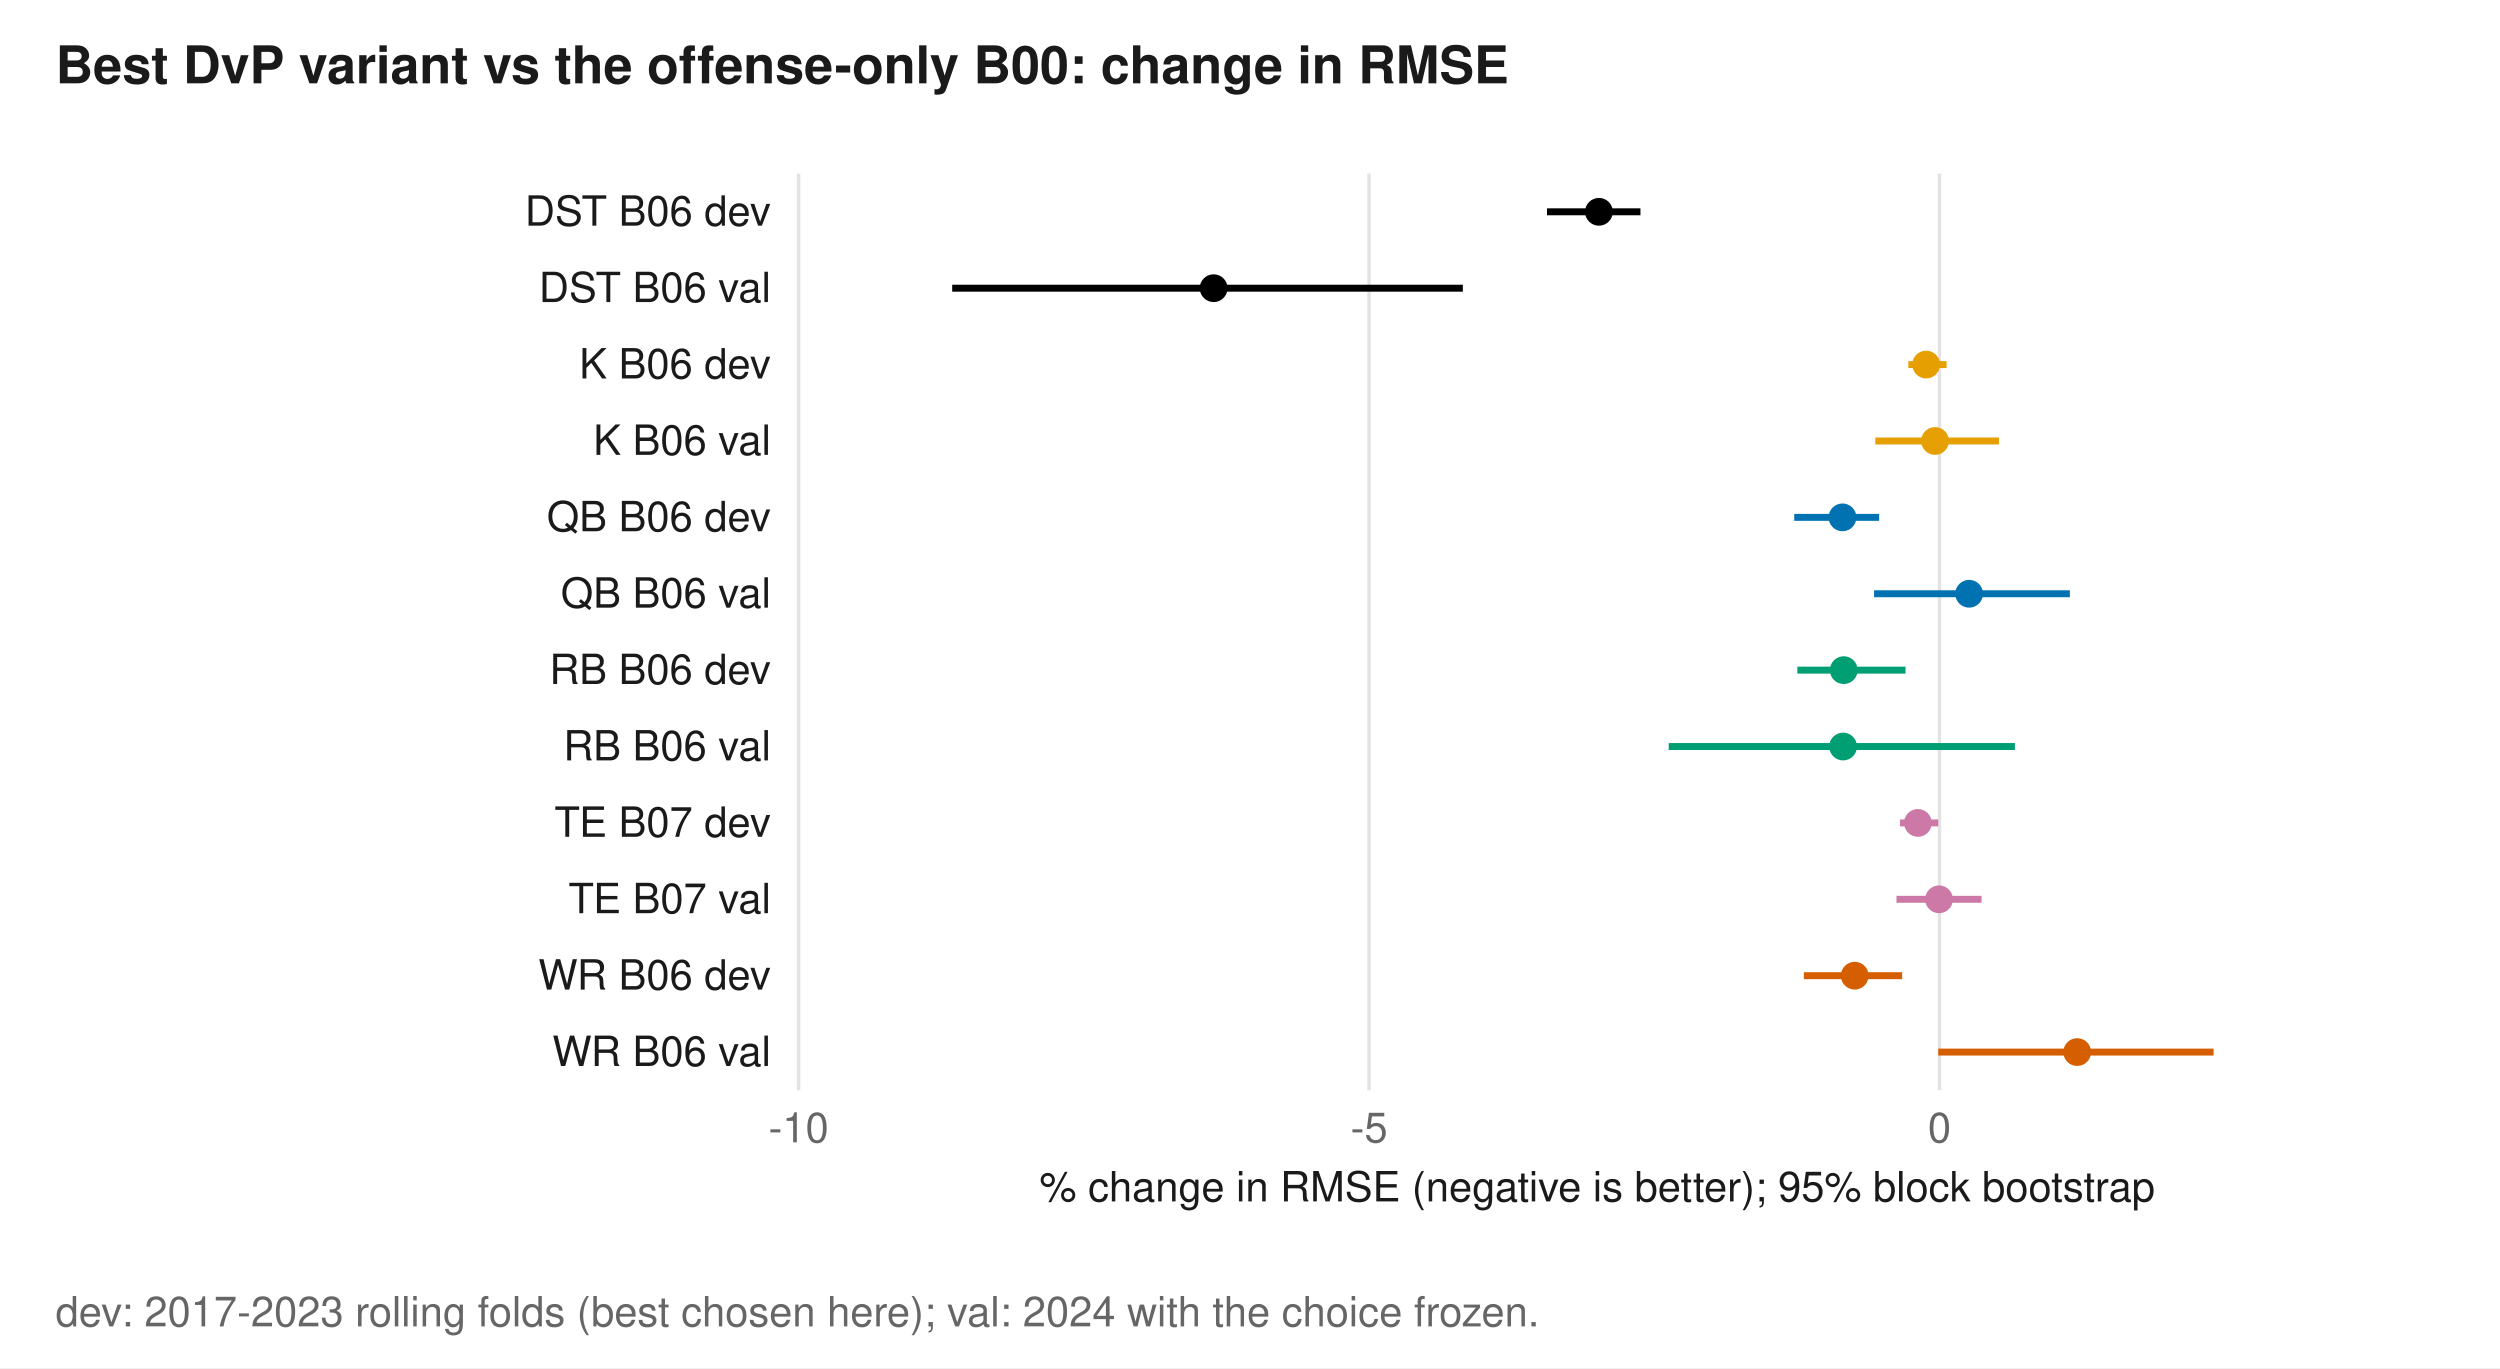
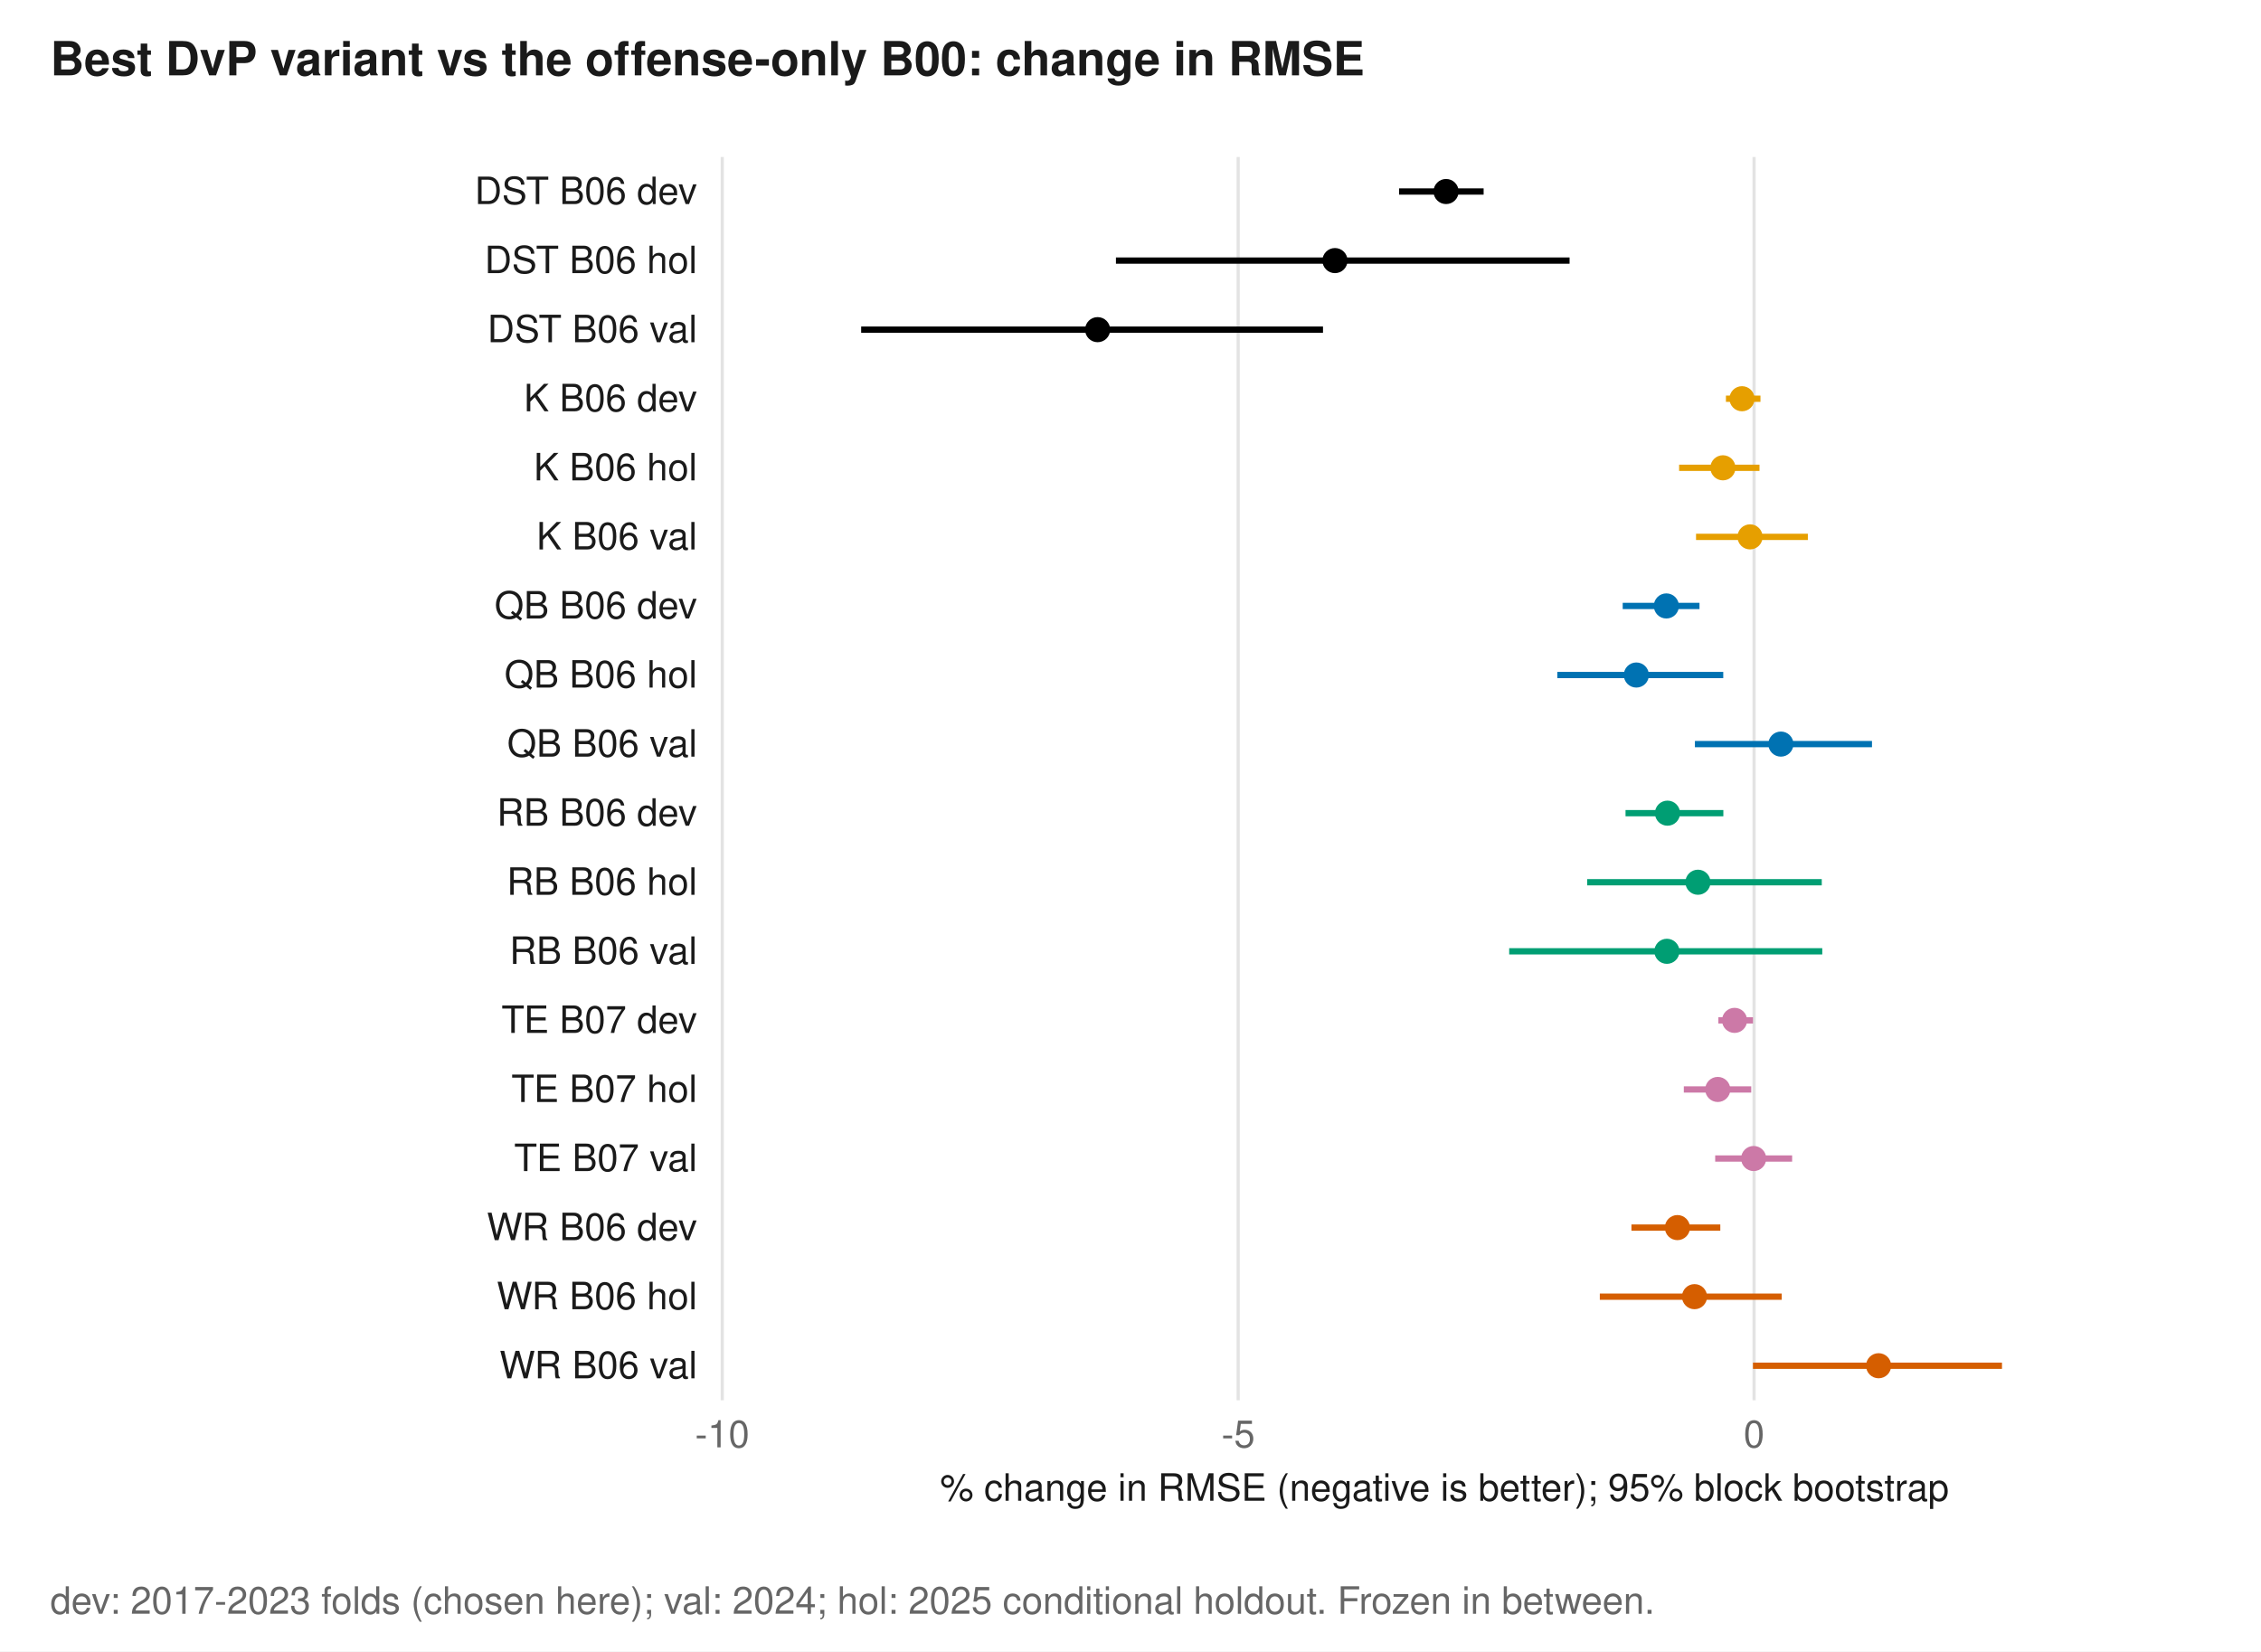
- <svg xmlns="http://www.w3.org/2000/svg" width="720" height="394" viewBox="0 0 720 394" font-family="Helvetica, Arial, sans-serif" font-size="12">
-   <rect width="720" height="394" fill="#ffffff" />
+ <svg xmlns="http://www.w3.org/2000/svg" width="720" height="526" viewBox="0 0 720 526" font-family="Helvetica, Arial, sans-serif" font-size="12">
+   <rect width="720" height="526" fill="#ffffff" />
  <text x="16" y="24" font-size="15" font-weight="bold" fill="#1a1a1a">Best DvP variant vs the offense-only B00: change in RMSE</text>
-   <line x1="230" y1="50" x2="230" y2="314" stroke="#e3e3e3" />
-   <text x="230" y="329" text-anchor="middle" fill="#666666">-10</text>
-   <line x1="394.29" y1="50" x2="394.29" y2="314" stroke="#e3e3e3" />
-   <text x="394.29" y="329" text-anchor="middle" fill="#666666">-5</text>
-   <line x1="558.57" y1="50" x2="558.57" y2="314" stroke="#e3e3e3" />
-   <text x="558.57" y="329" text-anchor="middle" fill="#666666">0</text>
-   <text x="460" y="346" text-anchor="middle" fill="#1a1a1a">% change in RMSE (negative is better); 95% block bootstrap</text>
+   <line x1="230" y1="50" x2="230" y2="446" stroke="#e3e3e3" />
+   <text x="230" y="461" text-anchor="middle" fill="#666666">-10</text>
+   <line x1="394.29" y1="50" x2="394.29" y2="446" stroke="#e3e3e3" />
+   <text x="394.29" y="461" text-anchor="middle" fill="#666666">-5</text>
+   <line x1="558.57" y1="50" x2="558.57" y2="446" stroke="#e3e3e3" />
+   <text x="558.57" y="461" text-anchor="middle" fill="#666666">0</text>
+   <text x="460" y="478" text-anchor="middle" fill="#1a1a1a">% change in RMSE (negative is better); 95% block bootstrap</text>
  <text x="222" y="65" text-anchor="end" fill="#1a1a1a">DST B06 dev</text>
  <line x1="445.54" y1="61" x2="472.45" y2="61" stroke="#000000" stroke-width="2" />
  <circle cx="460.49" cy="61" r="4" fill="#000000" />
-   <text x="222" y="87" text-anchor="end" fill="#1a1a1a">DST B06 val</text>
-   <line x1="274.23" y1="83" x2="421.3" y2="83" stroke="#000000" stroke-width="2" />
-   <circle cx="349.53" cy="83" r="4" fill="#000000" />
-   <text x="222" y="109" text-anchor="end" fill="#1a1a1a">K B06 dev</text>
-   <line x1="549.61" y1="105" x2="560.61" y2="105" stroke="#E69F00" stroke-width="2" />
-   <circle cx="554.73" cy="105" r="4" fill="#E69F00" />
-   <text x="222" y="131" text-anchor="end" fill="#1a1a1a">K B06 val</text>
-   <line x1="540.09" y1="127" x2="575.7" y2="127" stroke="#E69F00" stroke-width="2" />
-   <circle cx="557.29" cy="127" r="4" fill="#E69F00" />
-   <text x="222" y="153" text-anchor="end" fill="#1a1a1a">QB B06 dev</text>
-   <line x1="516.74" y1="149" x2="541.19" y2="149" stroke="#0072B2" stroke-width="2" />
-   <circle cx="530.64" cy="149" r="4" fill="#0072B2" />
-   <text x="222" y="175" text-anchor="end" fill="#1a1a1a">QB B06 val</text>
-   <line x1="539.73" y1="171" x2="596.12" y2="171" stroke="#0072B2" stroke-width="2" />
-   <circle cx="567.11" cy="171" r="4" fill="#0072B2" />
-   <text x="222" y="197" text-anchor="end" fill="#1a1a1a">RB B06 dev</text>
-   <line x1="517.64" y1="193" x2="548.79" y2="193" stroke="#009E73" stroke-width="2" />
-   <circle cx="531" cy="193" r="4" fill="#009E73" />
-   <text x="222" y="219" text-anchor="end" fill="#1a1a1a">RB B06 val</text>
-   <line x1="480.59" y1="215" x2="580.29" y2="215" stroke="#009E73" stroke-width="2" />
-   <circle cx="530.81" cy="215" r="4" fill="#009E73" />
-   <text x="222" y="241" text-anchor="end" fill="#1a1a1a">TE B07 dev</text>
-   <line x1="547.2" y1="237" x2="558.23" y2="237" stroke="#CC79A7" stroke-width="2" />
-   <circle cx="552.36" cy="237" r="4" fill="#CC79A7" />
-   <text x="222" y="263" text-anchor="end" fill="#1a1a1a">TE B07 val</text>
-   <line x1="546.19" y1="259" x2="570.69" y2="259" stroke="#CC79A7" stroke-width="2" />
-   <circle cx="558.44" cy="259" r="4" fill="#CC79A7" />
-   <text x="222" y="285" text-anchor="end" fill="#1a1a1a">WR B06 dev</text>
-   <line x1="519.52" y1="281" x2="547.82" y2="281" stroke="#D55E00" stroke-width="2" />
-   <circle cx="534.16" cy="281" r="4" fill="#D55E00" />
-   <text x="222" y="307" text-anchor="end" fill="#1a1a1a">WR B06 val</text>
-   <line x1="558.22" y1="303" x2="637.52" y2="303" stroke="#D55E00" stroke-width="2" />
-   <circle cx="598.23" cy="303" r="4" fill="#D55E00" />
-   <text x="16" y="382" fill="#666666">dev: 2017-2023 rolling folds (best chosen here); val: 2024 with the choice frozen.</text>
+   <text x="222" y="87" text-anchor="end" fill="#1a1a1a">DST B06 hol</text>
+   <line x1="355.36" y1="83" x2="499.82" y2="83" stroke="#000000" stroke-width="2" />
+   <circle cx="425.11" cy="83" r="4" fill="#000000" />
+   <text x="222" y="109" text-anchor="end" fill="#1a1a1a">DST B06 val</text>
+   <line x1="274.23" y1="105" x2="421.3" y2="105" stroke="#000000" stroke-width="2" />
+   <circle cx="349.53" cy="105" r="4" fill="#000000" />
+   <text x="222" y="131" text-anchor="end" fill="#1a1a1a">K B06 dev</text>
+   <line x1="549.61" y1="127" x2="560.61" y2="127" stroke="#E69F00" stroke-width="2" />
+   <circle cx="554.73" cy="127" r="4" fill="#E69F00" />
+   <text x="222" y="153" text-anchor="end" fill="#1a1a1a">K B06 hol</text>
+   <line x1="534.7" y1="149" x2="560.3" y2="149" stroke="#E69F00" stroke-width="2" />
+   <circle cx="548.65" cy="149" r="4" fill="#E69F00" />
+   <text x="222" y="175" text-anchor="end" fill="#1a1a1a">K B06 val</text>
+   <line x1="540.09" y1="171" x2="575.7" y2="171" stroke="#E69F00" stroke-width="2" />
+   <circle cx="557.29" cy="171" r="4" fill="#E69F00" />
+   <text x="222" y="197" text-anchor="end" fill="#1a1a1a">QB B06 dev</text>
+   <line x1="516.74" y1="193" x2="541.19" y2="193" stroke="#0072B2" stroke-width="2" />
+   <circle cx="530.64" cy="193" r="4" fill="#0072B2" />
+   <text x="222" y="219" text-anchor="end" fill="#1a1a1a">QB B06 hol</text>
+   <line x1="495.92" y1="215" x2="548.76" y2="215" stroke="#0072B2" stroke-width="2" />
+   <circle cx="521.08" cy="215" r="4" fill="#0072B2" />
+   <text x="222" y="241" text-anchor="end" fill="#1a1a1a">QB B06 val</text>
+   <line x1="539.73" y1="237" x2="596.12" y2="237" stroke="#0072B2" stroke-width="2" />
+   <circle cx="567.11" cy="237" r="4" fill="#0072B2" />
+   <text x="222" y="263" text-anchor="end" fill="#1a1a1a">RB B06 dev</text>
+   <line x1="517.64" y1="259" x2="548.79" y2="259" stroke="#009E73" stroke-width="2" />
+   <circle cx="531" cy="259" r="4" fill="#009E73" />
+   <text x="222" y="285" text-anchor="end" fill="#1a1a1a">RB B06 hol</text>
+   <line x1="505.43" y1="281" x2="580.13" y2="281" stroke="#009E73" stroke-width="2" />
+   <circle cx="540.7" cy="281" r="4" fill="#009E73" />
+   <text x="222" y="307" text-anchor="end" fill="#1a1a1a">RB B06 val</text>
+   <line x1="480.59" y1="303" x2="580.29" y2="303" stroke="#009E73" stroke-width="2" />
+   <circle cx="530.81" cy="303" r="4" fill="#009E73" />
+   <text x="222" y="329" text-anchor="end" fill="#1a1a1a">TE B07 dev</text>
+   <line x1="547.2" y1="325" x2="558.23" y2="325" stroke="#CC79A7" stroke-width="2" />
+   <circle cx="552.36" cy="325" r="4" fill="#CC79A7" />
+   <text x="222" y="351" text-anchor="end" fill="#1a1a1a">TE B07 hol</text>
+   <line x1="536.2" y1="347" x2="557.67" y2="347" stroke="#CC79A7" stroke-width="2" />
+   <circle cx="547.01" cy="347" r="4" fill="#CC79A7" />
+   <text x="222" y="373" text-anchor="end" fill="#1a1a1a">TE B07 val</text>
+   <line x1="546.19" y1="369" x2="570.69" y2="369" stroke="#CC79A7" stroke-width="2" />
+   <circle cx="558.44" cy="369" r="4" fill="#CC79A7" />
+   <text x="222" y="395" text-anchor="end" fill="#1a1a1a">WR B06 dev</text>
+   <line x1="519.52" y1="391" x2="547.82" y2="391" stroke="#D55E00" stroke-width="2" />
+   <circle cx="534.16" cy="391" r="4" fill="#D55E00" />
+   <text x="222" y="417" text-anchor="end" fill="#1a1a1a">WR B06 hol</text>
+   <line x1="509.45" y1="413" x2="567.37" y2="413" stroke="#D55E00" stroke-width="2" />
+   <circle cx="539.61" cy="413" r="4" fill="#D55E00" />
+   <text x="222" y="439" text-anchor="end" fill="#1a1a1a">WR B06 val</text>
+   <line x1="558.22" y1="435" x2="637.52" y2="435" stroke="#D55E00" stroke-width="2" />
+   <circle cx="598.23" cy="435" r="4" fill="#D55E00" />
+   <text x="16" y="514" fill="#666666">dev: 2017-2023 folds (chosen here); val: 2024; hol: 2025 conditional holdout. Frozen in between.</text>
</svg>
